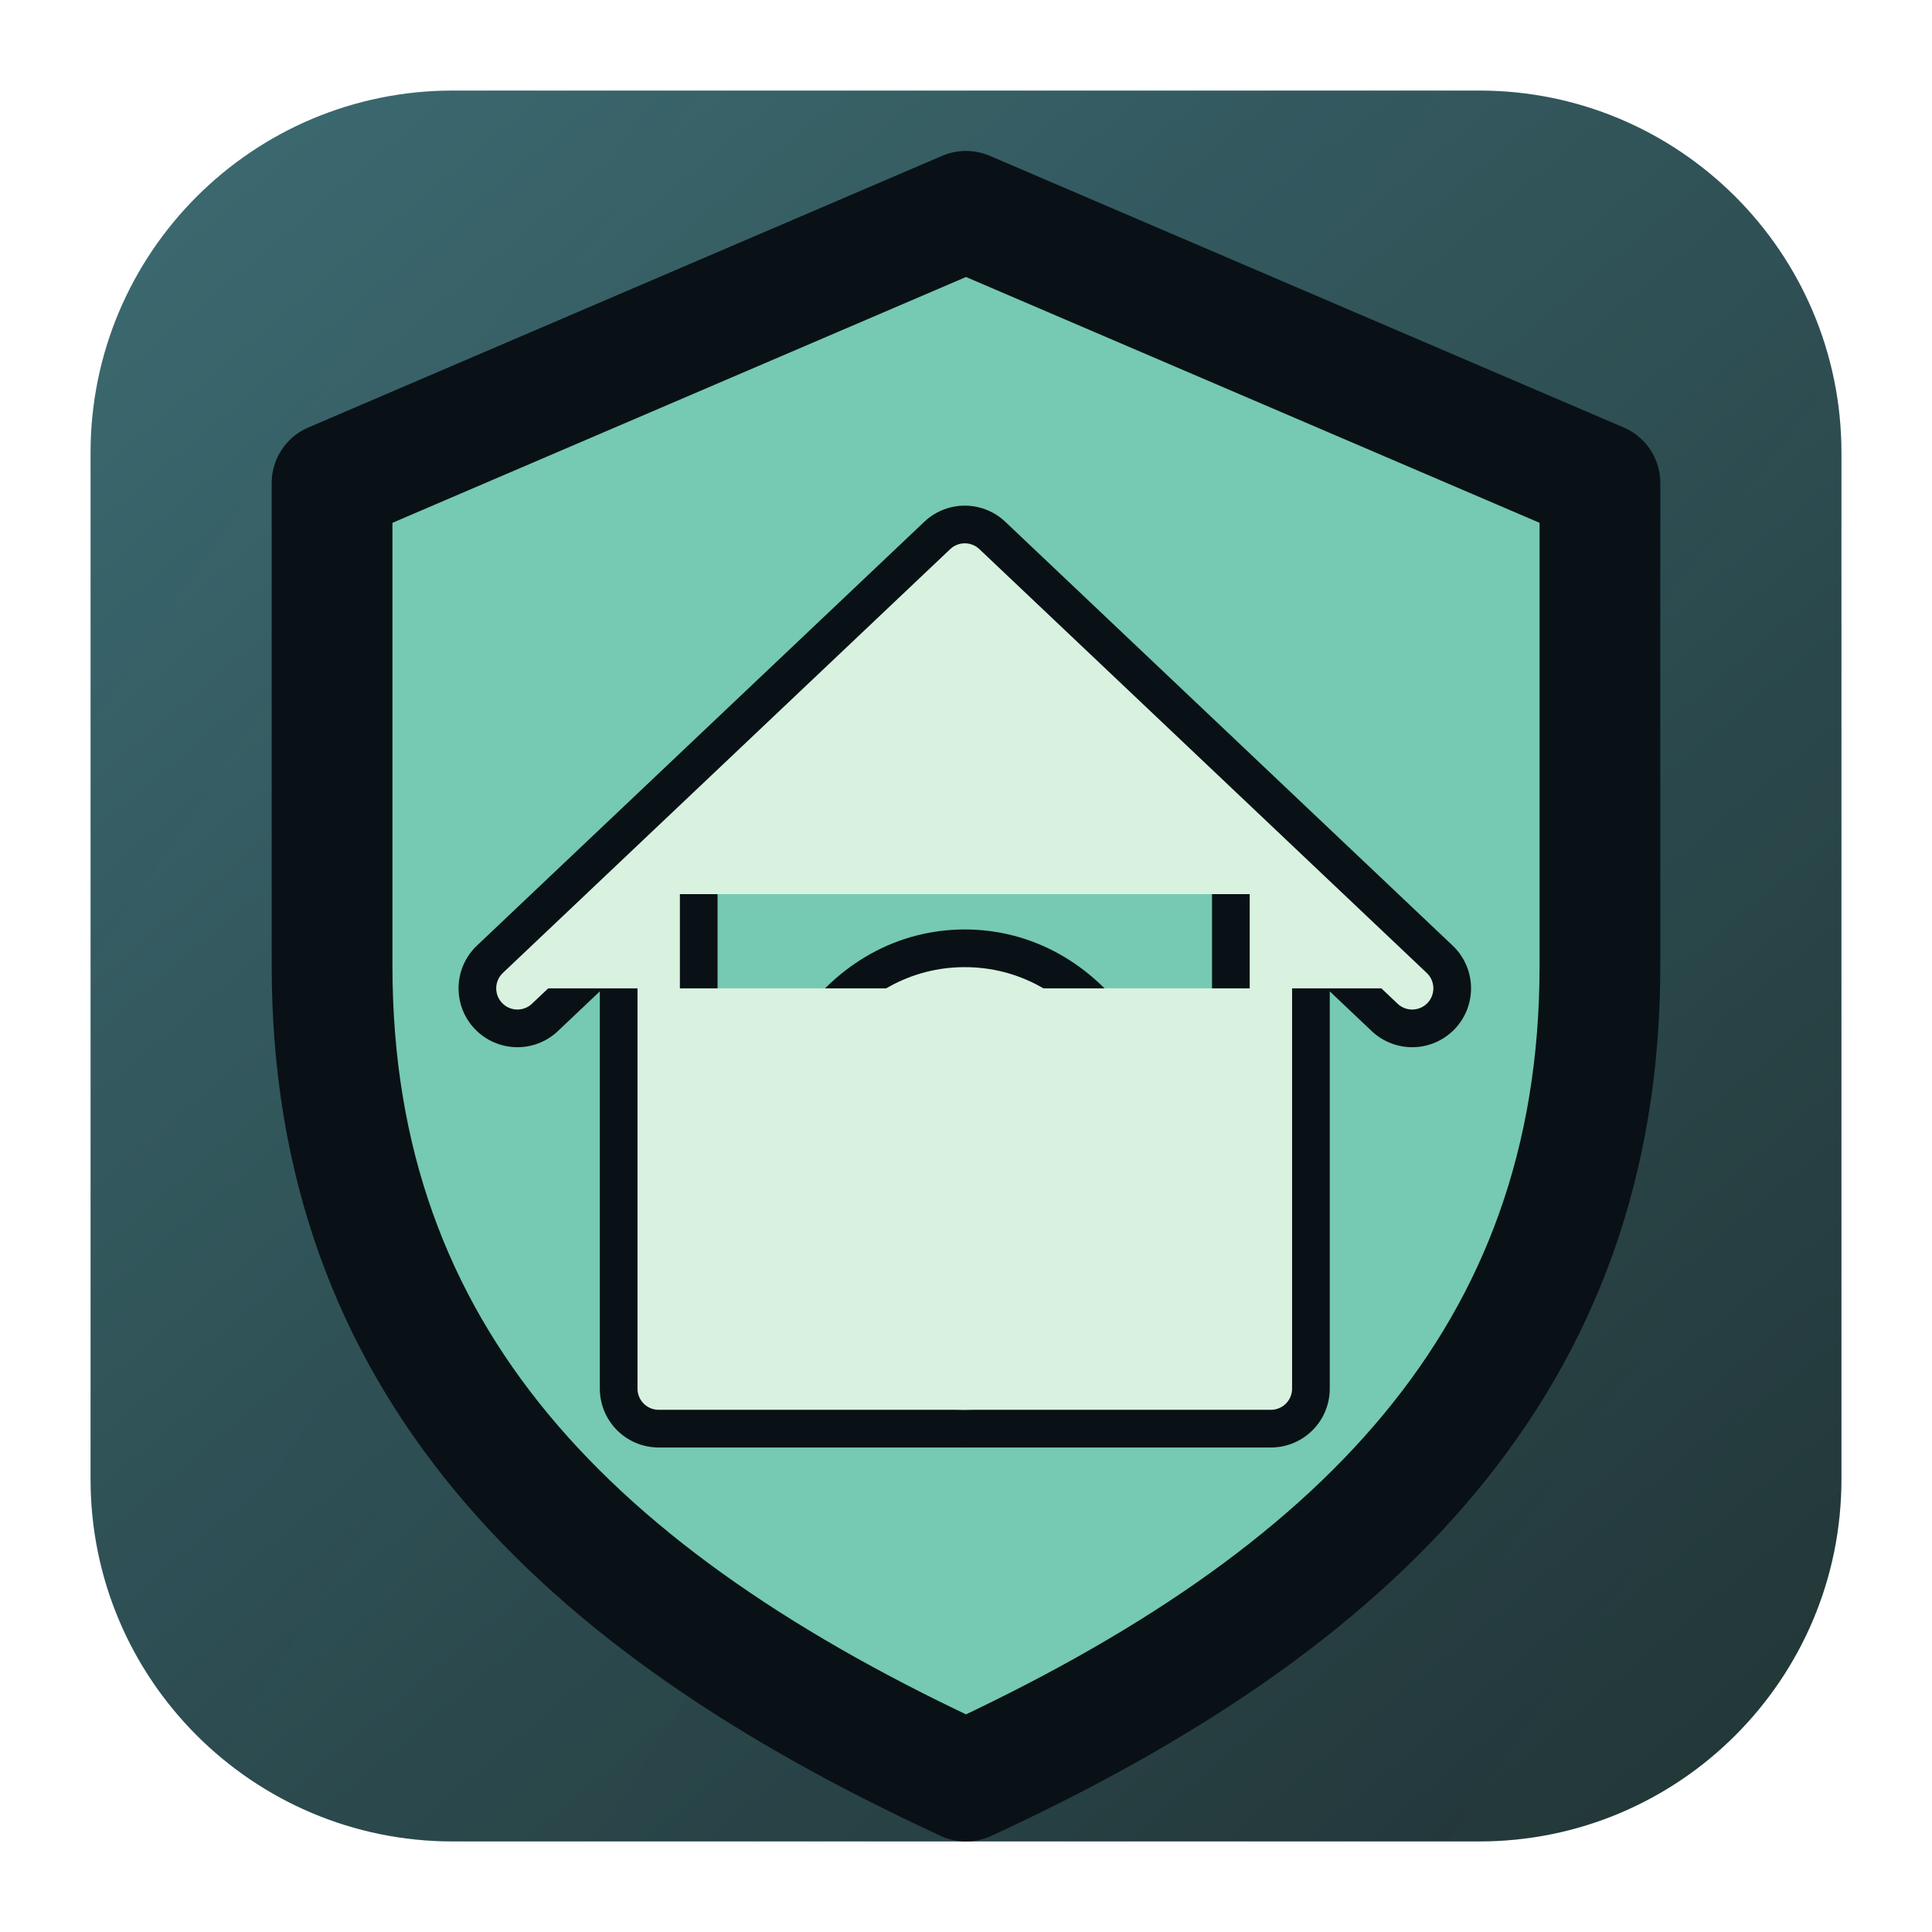
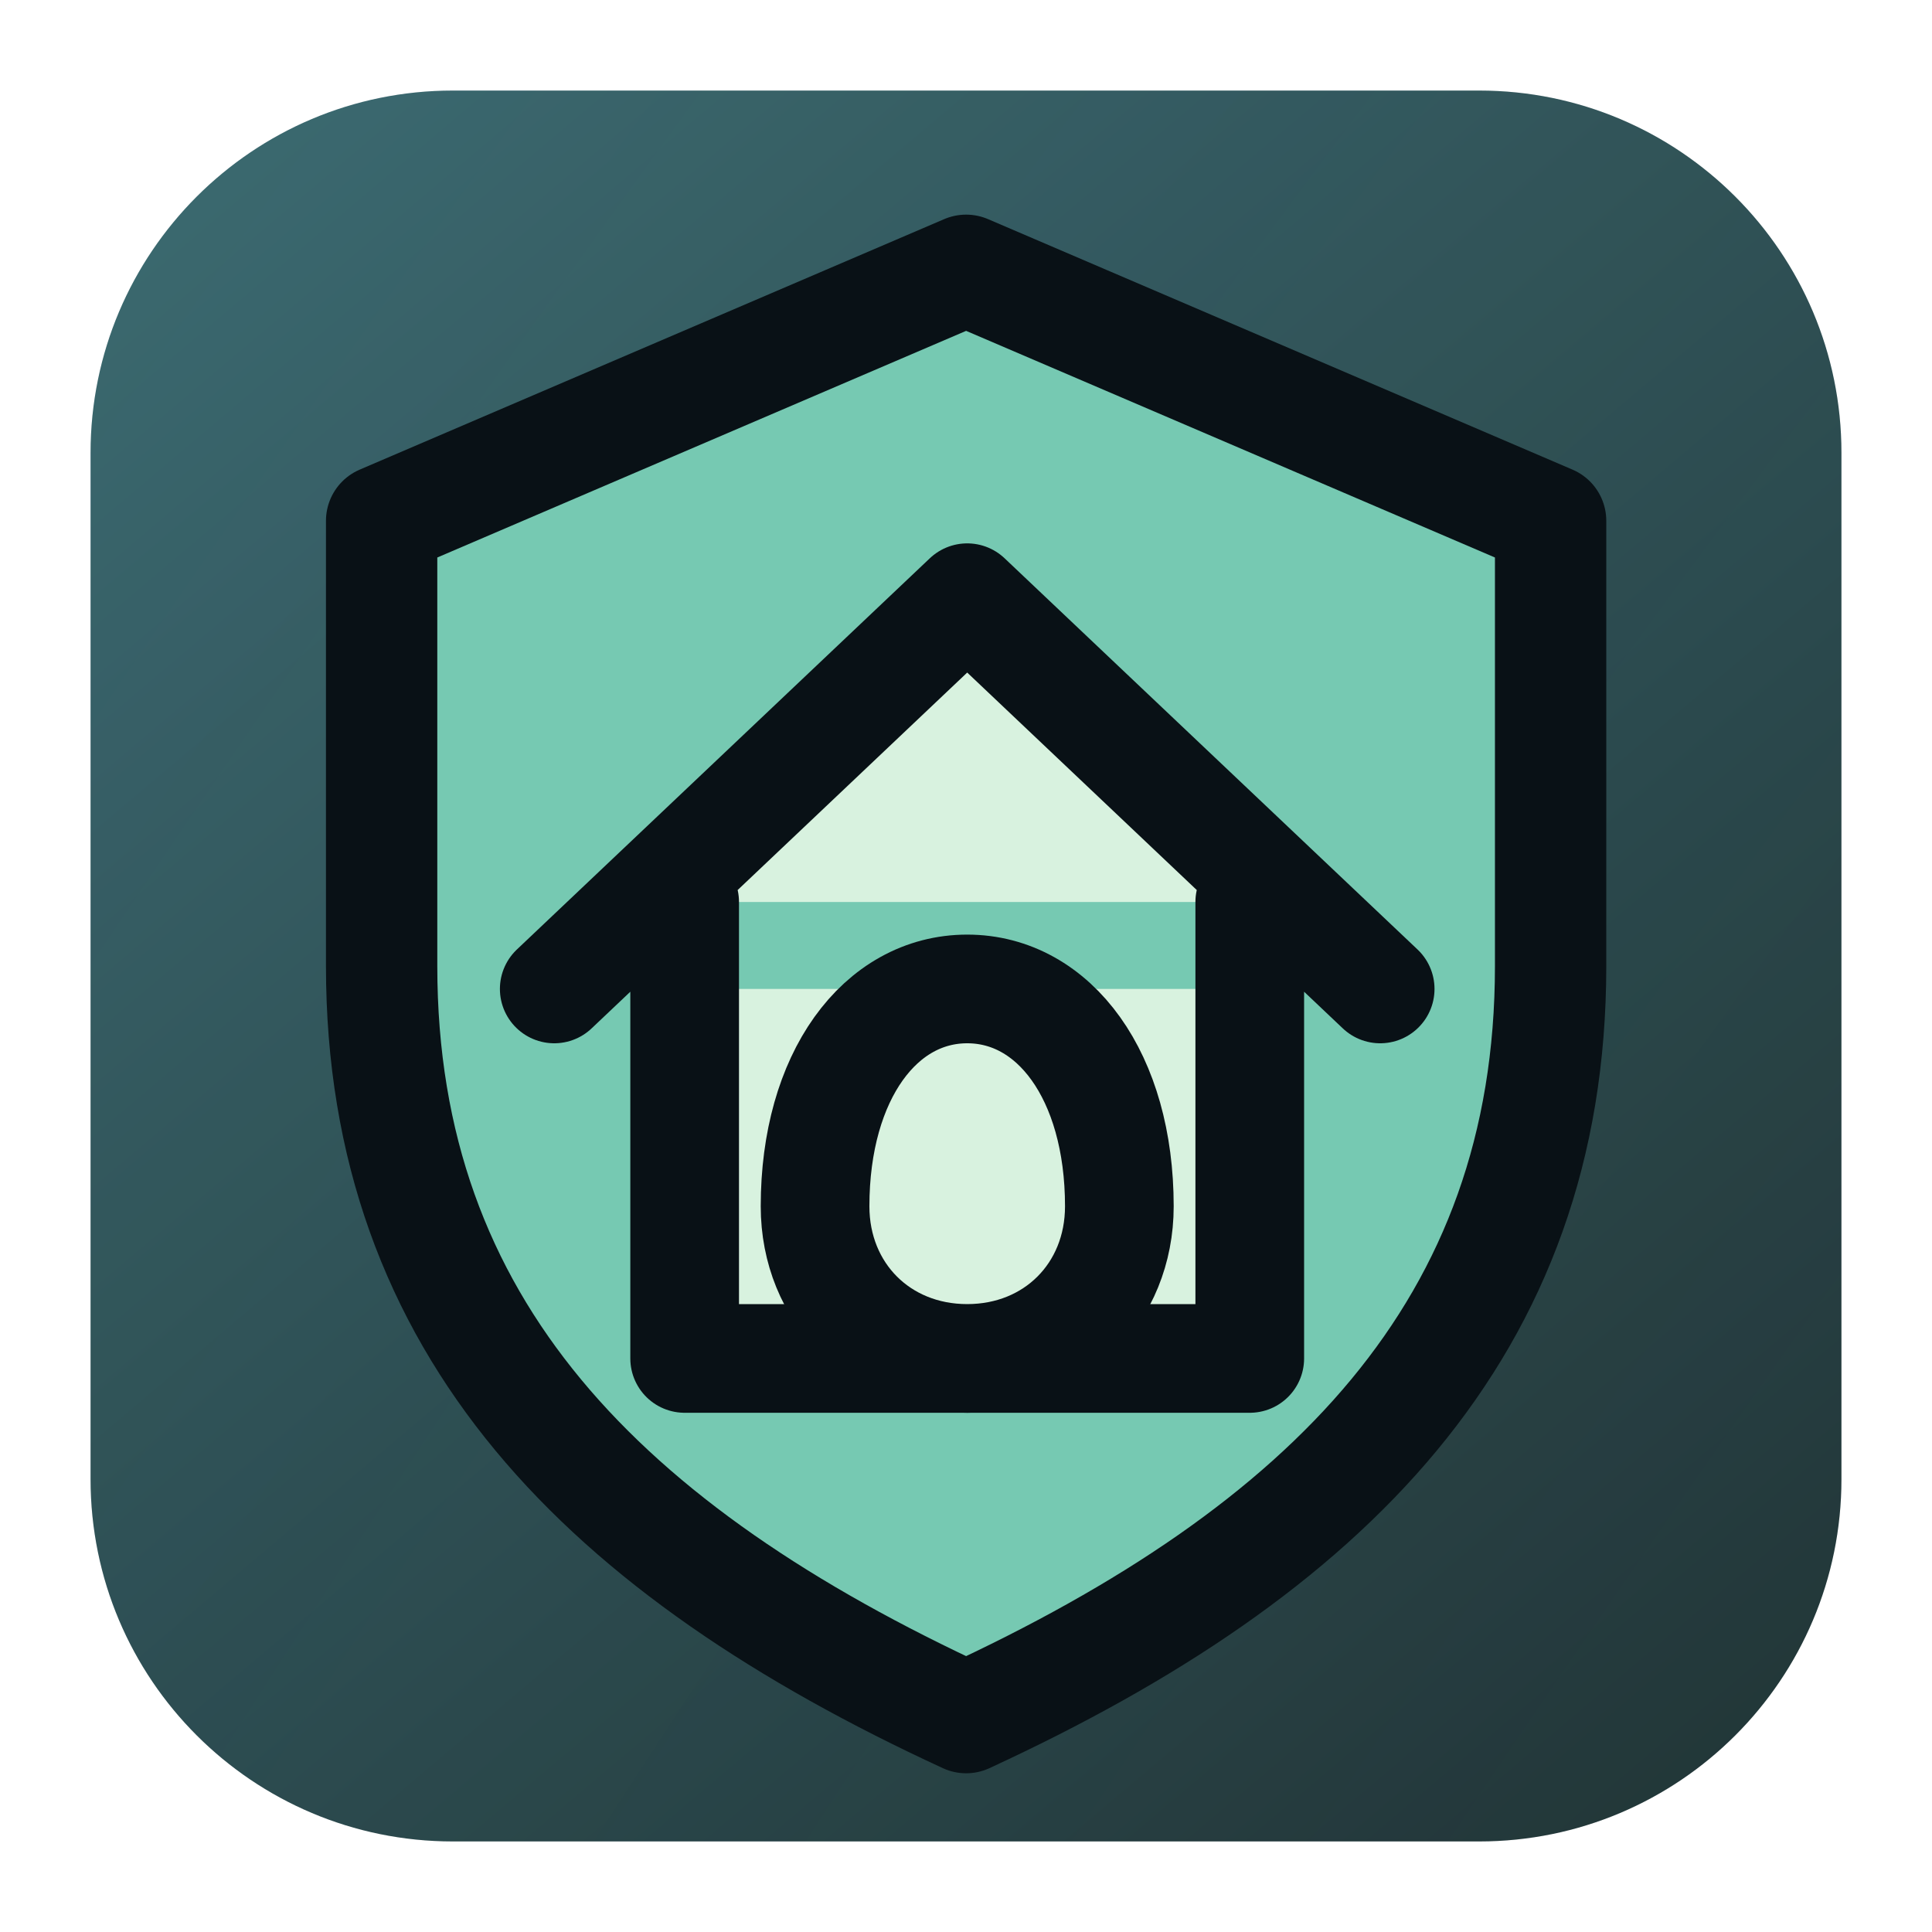
<svg xmlns="http://www.w3.org/2000/svg" viewBox="0 0 64 64" data-icon-canvas="full" data-icon-style="warrior-block" data-icon-kind="status" data-icon-key="bear-status-ursoc-shelter">
  <defs>
    <linearGradient id="bg" x1="8" y1="4" x2="57" y2="62" gradientUnits="userSpaceOnUse">
      <stop stop-color="#35616a" />
      <stop offset="1" stop-color="#17262a" />
    </linearGradient>
    <radialGradient id="glow" cx="0" cy="0" r="1" gradientTransform="translate(23 18) rotate(48) scale(38)">
      <stop stop-color="#d8f2df" stop-opacity=".3" />
      <stop offset="1" stop-color="#76c9b2" stop-opacity="0" />
    </radialGradient>
  </defs>
  <rect x="3" y="3" width="58" height="58" rx="12" fill="url(#bg)" />
  <rect x="3" y="3" width="58" height="58" rx="12" fill="url(#glow)" />
-   <g data-icon-layer="core" fill="#76c9b2" stroke="#091116" stroke-width="4" stroke-linejoin="round">
+   <g data-icon-layer="core" transform="translate(2.5 2.5) scale(.922)" fill="#76c9b2" fill-opacity="1" stroke="#091116" stroke-width="4" stroke-linejoin="round">
    <path d="M32 7 53 16v16c0 13-8 21-21 27C19 53 11 45 11 32V16Z" />
  </g>
-   <g data-icon-layer="symbol-outline" transform="translate(7 7) scale(.78)" fill="#d8f2df" stroke="#091116" stroke-width="5" stroke-linecap="round" stroke-linejoin="round">
-     <path d="M13 33l19-18 19 18M19 29v21h26V29" />
-     <path d="M25 43c0-6 3-10 7-10s7 4 7 10c0 4-3 7-7 7s-7-3-7-7Z" />
-   </g>
-   <g data-icon-layer="highlight" transform="translate(7 7) scale(.78)" fill="#d8f2df" stroke="#d8f2df" stroke-width="1.8" stroke-linecap="round" stroke-linejoin="round">
+   <g data-icon-layer="symbol-outline" transform="translate(9 9) scale(.72)" fill="#d8f2df" stroke="#091116" stroke-width="5" stroke-linecap="round" stroke-linejoin="round">
    <path d="M13 33l19-18 19 18M19 29v21h26V29" />
    <path d="M25 43c0-6 3-10 7-10s7 4 7 10c0 4-3 7-7 7s-7-3-7-7Z" />
  </g>
</svg>
